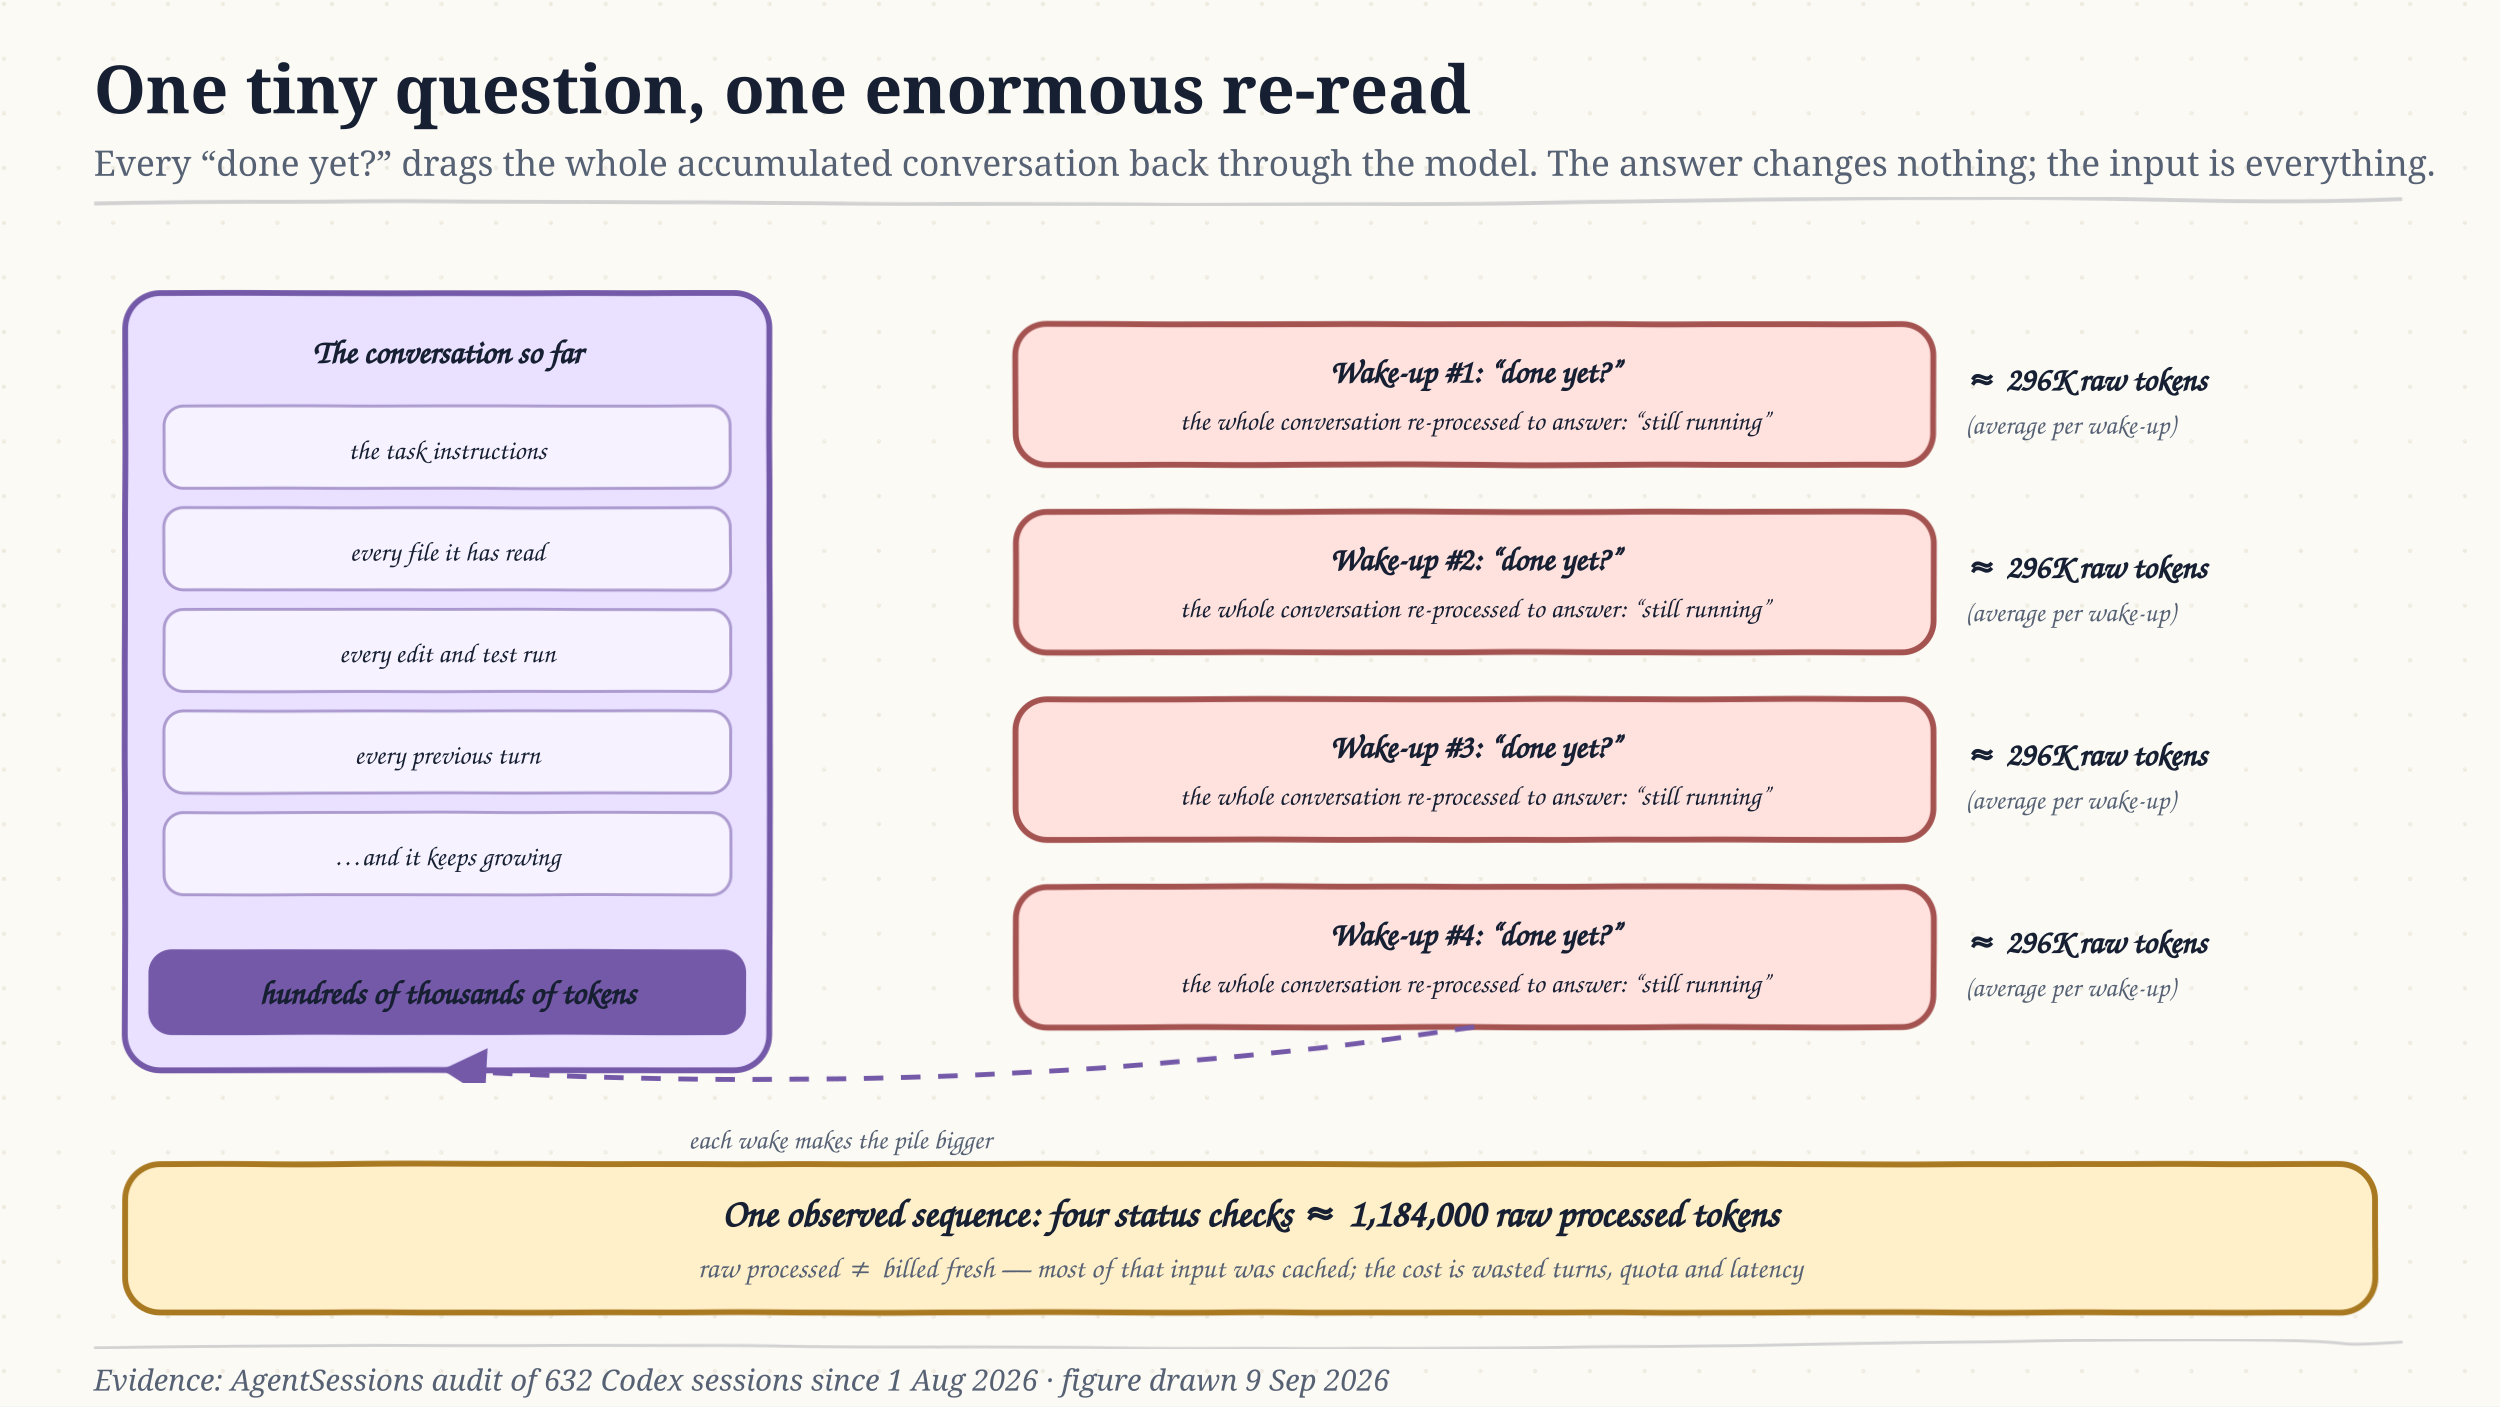
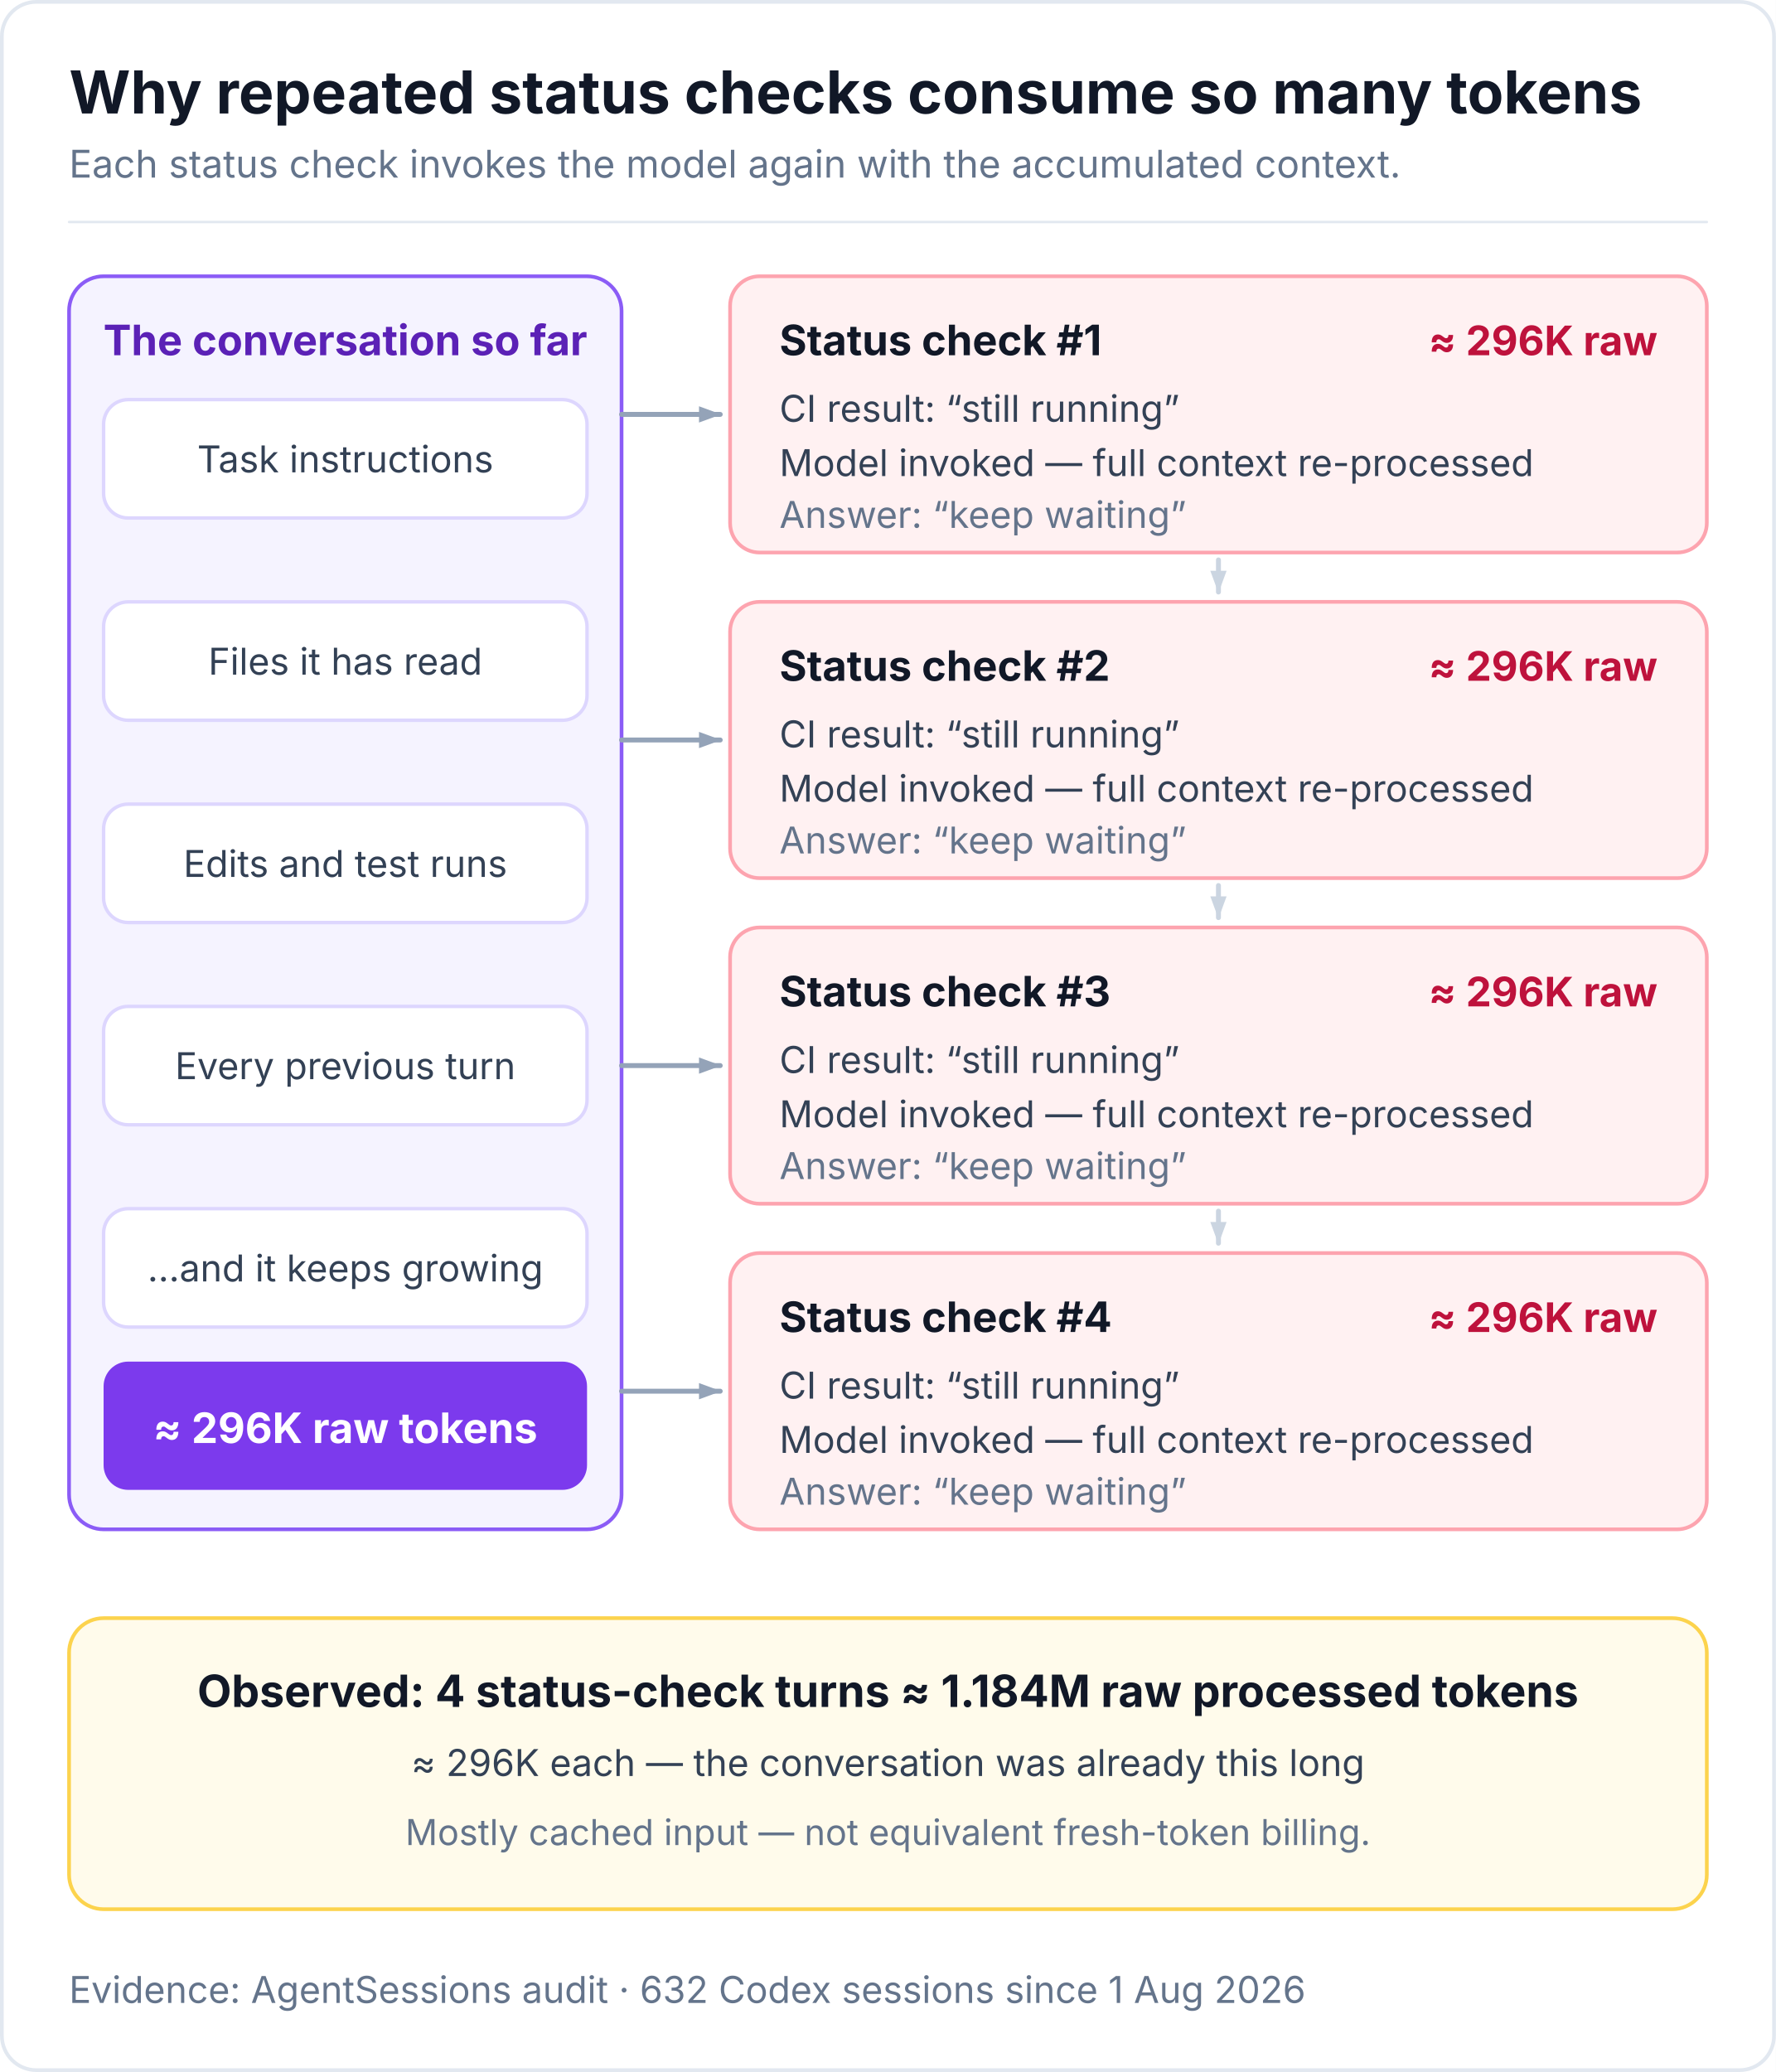
- <svg xmlns="http://www.w3.org/2000/svg" viewBox="0 0 1280 720" role="img" aria-labelledby="title desc">
+ <svg xmlns="http://www.w3.org/2000/svg" width="720" height="840" viewBox="0 0 720 840" role="img" aria-labelledby="title desc">
  <defs>
-     <pattern id="dots" width="28" height="28" patternUnits="userSpaceOnUse">
-       <circle cx="2" cy="2" r="1.1" fill="#e7e2d5" />
-     </pattern>
-     <filter id="wobble" x="-5%" y="-5%" width="110%" height="110%">
-       <feTurbulence type="fractalNoise" baseFrequency="0.012" numOctaves="2" seed="11" result="noise" />
-       <feDisplacementMap in="SourceGraphic" in2="noise" scale="0.85" />
-     </filter>
-     <marker id="arr-ink" markerWidth="10" markerHeight="10" refX="8" refY="5" orient="auto">
-       <path d="M 0 0 L 9 5 L 0 10 z" fill="#172033" />
+     <marker id="head-94a3b8" markerWidth="10" markerHeight="8" refX="8.6" refY="4" orient="auto" markerUnits="userSpaceOnUse">
+       <path d="M 0 0.7 L 9 4 L 0 7.3 Z" fill="#94a3b8" />
    </marker>
-     <marker id="arr-roseStroke" markerWidth="10" markerHeight="10" refX="8" refY="5" orient="auto">
-       <path d="M 0 0 L 9 5 L 0 10 z" fill="#a45350" />
+     <marker id="head-cbd5e1" markerWidth="10" markerHeight="8" refX="8.6" refY="4" orient="auto" markerUnits="userSpaceOnUse">
+       <path d="M 0 0.7 L 9 4 L 0 7.3 Z" fill="#cbd5e1" />
    </marker>
-     <marker id="arr-greenStroke" markerWidth="10" markerHeight="10" refX="8" refY="5" orient="auto">
-       <path d="M 0 0 L 9 5 L 0 10 z" fill="#3f8460" />
-     </marker>
-     <marker id="arr-amberStroke" markerWidth="10" markerHeight="10" refX="8" refY="5" orient="auto">
-       <path d="M 0 0 L 9 5 L 0 10 z" fill="#a97921" />
-     </marker>
-     <marker id="arr-purpleStroke" markerWidth="10" markerHeight="10" refX="8" refY="5" orient="auto">
-       <path d="M 0 0 L 9 5 L 0 10 z" fill="#7459a8" />
-     </marker>
-     <marker id="arr-blueStroke" markerWidth="10" markerHeight="10" refX="8" refY="5" orient="auto">
-       <path d="M 0 0 L 9 5 L 0 10 z" fill="#4f6fad" />
-     </marker>
-     <marker id="arr-muted" markerWidth="10" markerHeight="10" refX="8" refY="5" orient="auto">
-       <path d="M 0 0 L 9 5 L 0 10 z" fill="#566174" />
-     </marker>
-     <style>
-       .rough { filter: url(#wobble); }
-       .title { font: 700 34px Georgia, serif; fill: #172033; }
-       .subtitle { font: 18px Georgia, serif; fill: #566174; }
-       .lane-label { font: 700 17px "Comic Sans MS", "Bradley Hand", cursive; letter-spacing: 1px; }
-       .node-title { font: 700 17px "Comic Sans MS", "Bradley Hand", cursive; fill: #172033; }
-       .node-title-strong { font: 700 23px "Comic Sans MS", "Bradley Hand", cursive; fill: #172033; }
-       .body { font: 14px "Comic Sans MS", "Bradley Hand", cursive; fill: #172033; }
-       .small { font: 14px "Comic Sans MS", "Bradley Hand", cursive; fill: #566174; }
-       .tag { font: 700 17px "Comic Sans MS", "Bradley Hand", cursive; fill: #172033; }
-       .arrow-label { font: 14px "Comic Sans MS", "Bradley Hand", cursive; fill: #566174; paint-order: stroke; stroke: #fbfaf5; stroke-width: 7px; }
-       .banner-main { font: 700 20px "Comic Sans MS", "Bradley Hand", cursive; fill: #172033; }
-       .banner-sub { font: 15px "Comic Sans MS", "Bradley Hand", cursive; fill: #566174; }
-       .footer { font: 15px Georgia, serif; font-style: italic; fill: #566174; }
-     </style>
  </defs>
-   <rect width="1280" height="720" fill="#fbfaf5" />
-   <rect width="1280" height="720" fill="url(#dots)" opacity=".68" />
-   <text x="48" y="58" class="title">One tiny question, one enormous re-read</text>
-   <text x="48" y="90" class="subtitle">Every “done yet?” drags the whole accumulated conversation back through the model. The answer changes nothing; the input is everything.</text>
-   <path d="M 48 104 C 330 101, 580 108, 846 103 S 1125 106, 1230 102" fill="none" stroke="#172033" stroke-width="2" stroke-opacity=".18" class="rough" />
-   <g>
-     <rect x="64" y="150" width="330" height="398" rx="18" fill="#e9e1ff" stroke="#7459a8" stroke-width="3" class="rough" />
-     <text x="229" y="186" text-anchor="middle" class="node-title">The conversation so far</text>
-     <rect x="84" y="208" width="290" height="42" rx="10" fill="#f6f2ff" stroke="#7459a8" stroke-opacity=".55" stroke-width="1.5" class="rough" />
-     <text x="229" y="235" text-anchor="middle" class="body">the task instructions</text>
-     <rect x="84" y="260" width="290" height="42" rx="10" fill="#f6f2ff" stroke="#7459a8" stroke-opacity=".55" stroke-width="1.5" class="rough" />
-     <text x="229" y="287" text-anchor="middle" class="body">every file it has read</text>
-     <rect x="84" y="312" width="290" height="42" rx="10" fill="#f6f2ff" stroke="#7459a8" stroke-opacity=".55" stroke-width="1.5" class="rough" />
-     <text x="229" y="339" text-anchor="middle" class="body">every edit and test run</text>
-     <rect x="84" y="364" width="290" height="42" rx="10" fill="#f6f2ff" stroke="#7459a8" stroke-opacity=".55" stroke-width="1.5" class="rough" />
-     <text x="229" y="391" text-anchor="middle" class="body">every previous turn</text>
-     <rect x="84" y="416" width="290" height="42" rx="10" fill="#f6f2ff" stroke="#7459a8" stroke-opacity=".55" stroke-width="1.5" class="rough" />
-     <text x="229" y="443" text-anchor="middle" class="body">…and it keeps growing</text>
-     <rect x="76" y="486" width="306" height="44" rx="12" fill="#7459a8" class="rough" />
-     <text x="229" y="514" text-anchor="middle" class="tag" font-size="15" fill="#fbfaf5">hundreds of thousands of tokens</text>
-   </g>
-   <g>
-     <path d="M 394 202 C 457 202, 457 202, 520 202" fill="none" stroke="#172033" stroke-width="2.5" marker-end="url(#arr-ink)" class="rough" />
-   </g>
-   <g>
-     <rect x="520" y="166" width="470" height="72" rx="16" fill="#ffe1de" stroke="#a45350" stroke-width="3" class="rough" />
-     <text x="755" y="196" text-anchor="middle" class="node-title">Wake-up #1: “done yet?”</text>
-     <text x="755" y="220" text-anchor="middle" class="body">the whole conversation re-processed to answer: “still running”</text>
-   </g>
-   <text x="1006" y="200" class="tag">≈ 296K raw tokens</text>
-   <text x="1006" y="222" class="small">(average per wake-up)</text>
-   <g>
-     <path d="M 394 298 C 457 298, 457 298, 520 298" fill="none" stroke="#172033" stroke-width="2.5" marker-end="url(#arr-ink)" class="rough" />
-   </g>
-   <g>
-     <rect x="520" y="262" width="470" height="72" rx="16" fill="#ffe1de" stroke="#a45350" stroke-width="3" class="rough" />
-     <text x="755" y="292" text-anchor="middle" class="node-title">Wake-up #2: “done yet?”</text>
-     <text x="755" y="316" text-anchor="middle" class="body">the whole conversation re-processed to answer: “still running”</text>
-   </g>
-   <text x="1006" y="296" class="tag">≈ 296K raw tokens</text>
-   <text x="1006" y="318" class="small">(average per wake-up)</text>
-   <g>
-     <path d="M 394 394 C 457 394, 457 394, 520 394" fill="none" stroke="#172033" stroke-width="2.5" marker-end="url(#arr-ink)" class="rough" />
-   </g>
-   <g>
-     <rect x="520" y="358" width="470" height="72" rx="16" fill="#ffe1de" stroke="#a45350" stroke-width="3" class="rough" />
-     <text x="755" y="388" text-anchor="middle" class="node-title">Wake-up #3: “done yet?”</text>
-     <text x="755" y="412" text-anchor="middle" class="body">the whole conversation re-processed to answer: “still running”</text>
-   </g>
-   <text x="1006" y="392" class="tag">≈ 296K raw tokens</text>
-   <text x="1006" y="414" class="small">(average per wake-up)</text>
-   <g>
-     <path d="M 394 490 C 457 490, 457 490, 520 490" fill="none" stroke="#172033" stroke-width="2.5" marker-end="url(#arr-ink)" class="rough" />
-   </g>
-   <g>
-     <rect x="520" y="454" width="470" height="72" rx="16" fill="#ffe1de" stroke="#a45350" stroke-width="3" class="rough" />
-     <text x="755" y="484" text-anchor="middle" class="node-title">Wake-up #4: “done yet?”</text>
-     <text x="755" y="508" text-anchor="middle" class="body">the whole conversation re-processed to answer: “still running”</text>
-   </g>
-   <text x="1006" y="488" class="tag">≈ 296K raw tokens</text>
-   <text x="1006" y="510" class="small">(average per wake-up)</text>
-   <g>
-     <path d="M 755 526 Q 500 564, 229 548" fill="none" stroke="#7459a8" stroke-width="2.5" stroke-dasharray="10 9" marker-end="url(#arr-purpleStroke)" class="rough" />
-     <text x="430" y="588" text-anchor="middle" class="arrow-label" fill="#7459a8">each wake makes the pile bigger</text>
-   </g>
-   <g>
-     <rect x="64" y="596" width="1152" height="76" rx="18" fill="#fff0c9" stroke="#a97921" stroke-width="3" class="rough" />
-     <text x="640" y="628" text-anchor="middle" class="banner-main">One observed sequence: four status checks ≈ 1,184,000 raw processed tokens</text>
-     <text x="640" y="654" text-anchor="middle" class="banner-sub">raw processed ≠ billed fresh — most of that input was cached; the cost is wasted turns, quota and latency</text>
-   </g>
-   <path d="M 48 690 C 360 686, 620 694, 950 688 S 1160 691, 1230 687" fill="none" stroke="#172033" stroke-width="1.5" stroke-opacity=".18" class="rough" />
-   <text x="48" y="712" class="footer">Evidence: AgentSessions audit of 632 Codex sessions since 1 Aug 2026 · figure drawn 9 Sep 2026</text>
+   <rect width="720" height="840" fill="#ffffff" />
+   <rect x="0.75" y="0.75" width="718.5" height="838.5" rx="14" fill="none" stroke="#e2e8f0" stroke-width="1.5" />
+   <text x="28" y="46" font-family="Inter, ui-sans-serif, system-ui, -apple-system, BlinkMacSystemFont, &quot;Segoe UI&quot;, sans-serif" font-size="24" font-weight="700" fill="#111827">Why repeated status checks consume so many tokens</text>
+   <text x="28" y="72" font-family="Inter, ui-sans-serif, system-ui, -apple-system, BlinkMacSystemFont, &quot;Segoe UI&quot;, sans-serif" font-size="15.5" font-weight="400" fill="#64748b">Each status check invokes the model again with the accumulated context.</text>
+   <path d="M 28 90 L 692 90" fill="none" stroke="#e2e8f0" stroke-width="1" stroke-linecap="round" stroke-linejoin="round" />
+   <rect x="28" y="112" width="224" height="508" rx="14" fill="#f5f3ff" stroke="#8b5cf6" stroke-width="1.5" />
+   <text x="140" y="144" font-family="Inter, ui-sans-serif, system-ui, -apple-system, BlinkMacSystemFont, &quot;Segoe UI&quot;, sans-serif" font-size="17" font-weight="700" fill="#5b21b6" text-anchor="middle">The conversation so far</text>
+   <rect x="42" y="162" width="196" height="48" rx="10" fill="#ffffff" stroke="#ddd6fe" stroke-width="1.4" />
+   <text x="140" y="191.5" font-family="Inter, ui-sans-serif, system-ui, -apple-system, BlinkMacSystemFont, &quot;Segoe UI&quot;, sans-serif" font-size="15" font-weight="400" fill="#334155" text-anchor="middle">Task instructions</text>
+   <rect x="42" y="244" width="196" height="48" rx="10" fill="#ffffff" stroke="#ddd6fe" stroke-width="1.4" />
+   <text x="140" y="273.5" font-family="Inter, ui-sans-serif, system-ui, -apple-system, BlinkMacSystemFont, &quot;Segoe UI&quot;, sans-serif" font-size="15" font-weight="400" fill="#334155" text-anchor="middle">Files it has read</text>
+   <rect x="42" y="326" width="196" height="48" rx="10" fill="#ffffff" stroke="#ddd6fe" stroke-width="1.4" />
+   <text x="140" y="355.5" font-family="Inter, ui-sans-serif, system-ui, -apple-system, BlinkMacSystemFont, &quot;Segoe UI&quot;, sans-serif" font-size="15" font-weight="400" fill="#334155" text-anchor="middle">Edits and test runs</text>
+   <rect x="42" y="408" width="196" height="48" rx="10" fill="#ffffff" stroke="#ddd6fe" stroke-width="1.4" />
+   <text x="140" y="437.5" font-family="Inter, ui-sans-serif, system-ui, -apple-system, BlinkMacSystemFont, &quot;Segoe UI&quot;, sans-serif" font-size="15" font-weight="400" fill="#334155" text-anchor="middle">Every previous turn</text>
+   <rect x="42" y="490" width="196" height="48" rx="10" fill="#ffffff" stroke="#ddd6fe" stroke-width="1.4" />
+   <text x="140" y="519.5" font-family="Inter, ui-sans-serif, system-ui, -apple-system, BlinkMacSystemFont, &quot;Segoe UI&quot;, sans-serif" font-size="15" font-weight="400" fill="#334155" text-anchor="middle">…and it keeps growing</text>
+   <rect x="42" y="552" width="196" height="52" rx="10" fill="#7c3aed" stroke="none" stroke-width="0" />
+   <text x="140" y="585" font-family="Inter, ui-sans-serif, system-ui, -apple-system, BlinkMacSystemFont, &quot;Segoe UI&quot;, sans-serif" font-size="17" font-weight="700" fill="#ffffff" text-anchor="middle">≈ 296K raw tokens</text>
+   <path d="M 252 168 L 292 168" fill="none" stroke="#94a3b8" stroke-width="2" stroke-linecap="round" stroke-linejoin="round" marker-end="url(#head-94a3b8)" />
+   <rect x="296" y="112" width="396" height="112" rx="12" fill="#fff1f2" stroke="#fda4af" stroke-width="1.5" />
+   <text x="316" y="144" font-family="Inter, ui-sans-serif, system-ui, -apple-system, BlinkMacSystemFont, &quot;Segoe UI&quot;, sans-serif" font-size="17" font-weight="700" fill="#111827">Status check #1</text>
+   <text x="672" y="144" font-family="Inter, ui-sans-serif, system-ui, -apple-system, BlinkMacSystemFont, &quot;Segoe UI&quot;, sans-serif" font-size="16.5" font-weight="700" fill="#be123c" text-anchor="end">≈ 296K raw</text>
+   <text x="316" y="171" font-family="Inter, ui-sans-serif, system-ui, -apple-system, BlinkMacSystemFont, &quot;Segoe UI&quot;, sans-serif" font-size="15" font-weight="400" fill="#334155">CI result: “still running”</text>
+   <text x="316" y="193" font-family="Inter, ui-sans-serif, system-ui, -apple-system, BlinkMacSystemFont, &quot;Segoe UI&quot;, sans-serif" font-size="15" font-weight="400" fill="#334155">Model invoked — full context re-processed</text>
+   <text x="316" y="214" font-family="Inter, ui-sans-serif, system-ui, -apple-system, BlinkMacSystemFont, &quot;Segoe UI&quot;, sans-serif" font-size="15" font-weight="400" fill="#64748b">Answer: “keep waiting”</text>
+   <path d="M 494 227 L 494 240" fill="none" stroke="#cbd5e1" stroke-width="2" stroke-linecap="round" stroke-linejoin="round" marker-end="url(#head-cbd5e1)" />
+   <path d="M 252 300 L 292 300" fill="none" stroke="#94a3b8" stroke-width="2" stroke-linecap="round" stroke-linejoin="round" marker-end="url(#head-94a3b8)" />
+   <rect x="296" y="244" width="396" height="112" rx="12" fill="#fff1f2" stroke="#fda4af" stroke-width="1.5" />
+   <text x="316" y="276" font-family="Inter, ui-sans-serif, system-ui, -apple-system, BlinkMacSystemFont, &quot;Segoe UI&quot;, sans-serif" font-size="17" font-weight="700" fill="#111827">Status check #2</text>
+   <text x="672" y="276" font-family="Inter, ui-sans-serif, system-ui, -apple-system, BlinkMacSystemFont, &quot;Segoe UI&quot;, sans-serif" font-size="16.5" font-weight="700" fill="#be123c" text-anchor="end">≈ 296K raw</text>
+   <text x="316" y="303" font-family="Inter, ui-sans-serif, system-ui, -apple-system, BlinkMacSystemFont, &quot;Segoe UI&quot;, sans-serif" font-size="15" font-weight="400" fill="#334155">CI result: “still running”</text>
+   <text x="316" y="325" font-family="Inter, ui-sans-serif, system-ui, -apple-system, BlinkMacSystemFont, &quot;Segoe UI&quot;, sans-serif" font-size="15" font-weight="400" fill="#334155">Model invoked — full context re-processed</text>
+   <text x="316" y="346" font-family="Inter, ui-sans-serif, system-ui, -apple-system, BlinkMacSystemFont, &quot;Segoe UI&quot;, sans-serif" font-size="15" font-weight="400" fill="#64748b">Answer: “keep waiting”</text>
+   <path d="M 494 359 L 494 372" fill="none" stroke="#cbd5e1" stroke-width="2" stroke-linecap="round" stroke-linejoin="round" marker-end="url(#head-cbd5e1)" />
+   <path d="M 252 432 L 292 432" fill="none" stroke="#94a3b8" stroke-width="2" stroke-linecap="round" stroke-linejoin="round" marker-end="url(#head-94a3b8)" />
+   <rect x="296" y="376" width="396" height="112" rx="12" fill="#fff1f2" stroke="#fda4af" stroke-width="1.5" />
+   <text x="316" y="408" font-family="Inter, ui-sans-serif, system-ui, -apple-system, BlinkMacSystemFont, &quot;Segoe UI&quot;, sans-serif" font-size="17" font-weight="700" fill="#111827">Status check #3</text>
+   <text x="672" y="408" font-family="Inter, ui-sans-serif, system-ui, -apple-system, BlinkMacSystemFont, &quot;Segoe UI&quot;, sans-serif" font-size="16.5" font-weight="700" fill="#be123c" text-anchor="end">≈ 296K raw</text>
+   <text x="316" y="435" font-family="Inter, ui-sans-serif, system-ui, -apple-system, BlinkMacSystemFont, &quot;Segoe UI&quot;, sans-serif" font-size="15" font-weight="400" fill="#334155">CI result: “still running”</text>
+   <text x="316" y="457" font-family="Inter, ui-sans-serif, system-ui, -apple-system, BlinkMacSystemFont, &quot;Segoe UI&quot;, sans-serif" font-size="15" font-weight="400" fill="#334155">Model invoked — full context re-processed</text>
+   <text x="316" y="478" font-family="Inter, ui-sans-serif, system-ui, -apple-system, BlinkMacSystemFont, &quot;Segoe UI&quot;, sans-serif" font-size="15" font-weight="400" fill="#64748b">Answer: “keep waiting”</text>
+   <path d="M 494 491 L 494 504" fill="none" stroke="#cbd5e1" stroke-width="2" stroke-linecap="round" stroke-linejoin="round" marker-end="url(#head-cbd5e1)" />
+   <path d="M 252 564 L 292 564" fill="none" stroke="#94a3b8" stroke-width="2" stroke-linecap="round" stroke-linejoin="round" marker-end="url(#head-94a3b8)" />
+   <rect x="296" y="508" width="396" height="112" rx="12" fill="#fff1f2" stroke="#fda4af" stroke-width="1.5" />
+   <text x="316" y="540" font-family="Inter, ui-sans-serif, system-ui, -apple-system, BlinkMacSystemFont, &quot;Segoe UI&quot;, sans-serif" font-size="17" font-weight="700" fill="#111827">Status check #4</text>
+   <text x="672" y="540" font-family="Inter, ui-sans-serif, system-ui, -apple-system, BlinkMacSystemFont, &quot;Segoe UI&quot;, sans-serif" font-size="16.5" font-weight="700" fill="#be123c" text-anchor="end">≈ 296K raw</text>
+   <text x="316" y="567" font-family="Inter, ui-sans-serif, system-ui, -apple-system, BlinkMacSystemFont, &quot;Segoe UI&quot;, sans-serif" font-size="15" font-weight="400" fill="#334155">CI result: “still running”</text>
+   <text x="316" y="589" font-family="Inter, ui-sans-serif, system-ui, -apple-system, BlinkMacSystemFont, &quot;Segoe UI&quot;, sans-serif" font-size="15" font-weight="400" fill="#334155">Model invoked — full context re-processed</text>
+   <text x="316" y="610" font-family="Inter, ui-sans-serif, system-ui, -apple-system, BlinkMacSystemFont, &quot;Segoe UI&quot;, sans-serif" font-size="15" font-weight="400" fill="#64748b">Answer: “keep waiting”</text>
+   <rect x="28" y="656" width="664" height="118" rx="14" fill="#fffbeb" stroke="#fcd34d" stroke-width="1.5" />
+   <text x="360" y="692" font-family="Inter, ui-sans-serif, system-ui, -apple-system, BlinkMacSystemFont, &quot;Segoe UI&quot;, sans-serif" font-size="18" font-weight="700" fill="#111827" text-anchor="middle">Observed: 4 status-check turns ≈ 1.184M raw processed tokens</text>
+   <text x="360" y="720" font-family="Inter, ui-sans-serif, system-ui, -apple-system, BlinkMacSystemFont, &quot;Segoe UI&quot;, sans-serif" font-size="15" font-weight="400" fill="#334155" text-anchor="middle">≈ 296K each — the conversation was already this long</text>
+   <text x="360" y="748" font-family="Inter, ui-sans-serif, system-ui, -apple-system, BlinkMacSystemFont, &quot;Segoe UI&quot;, sans-serif" font-size="14.5" font-weight="400" fill="#64748b" text-anchor="middle">Mostly cached input — not equivalent fresh-token billing.</text>
+   <text x="28" y="812" font-family="Inter, ui-sans-serif, system-ui, -apple-system, BlinkMacSystemFont, &quot;Segoe UI&quot;, sans-serif" font-size="15" font-weight="400" fill="#64748b">Evidence: AgentSessions audit · 632 Codex sessions since 1 Aug 2026</text>
</svg>
